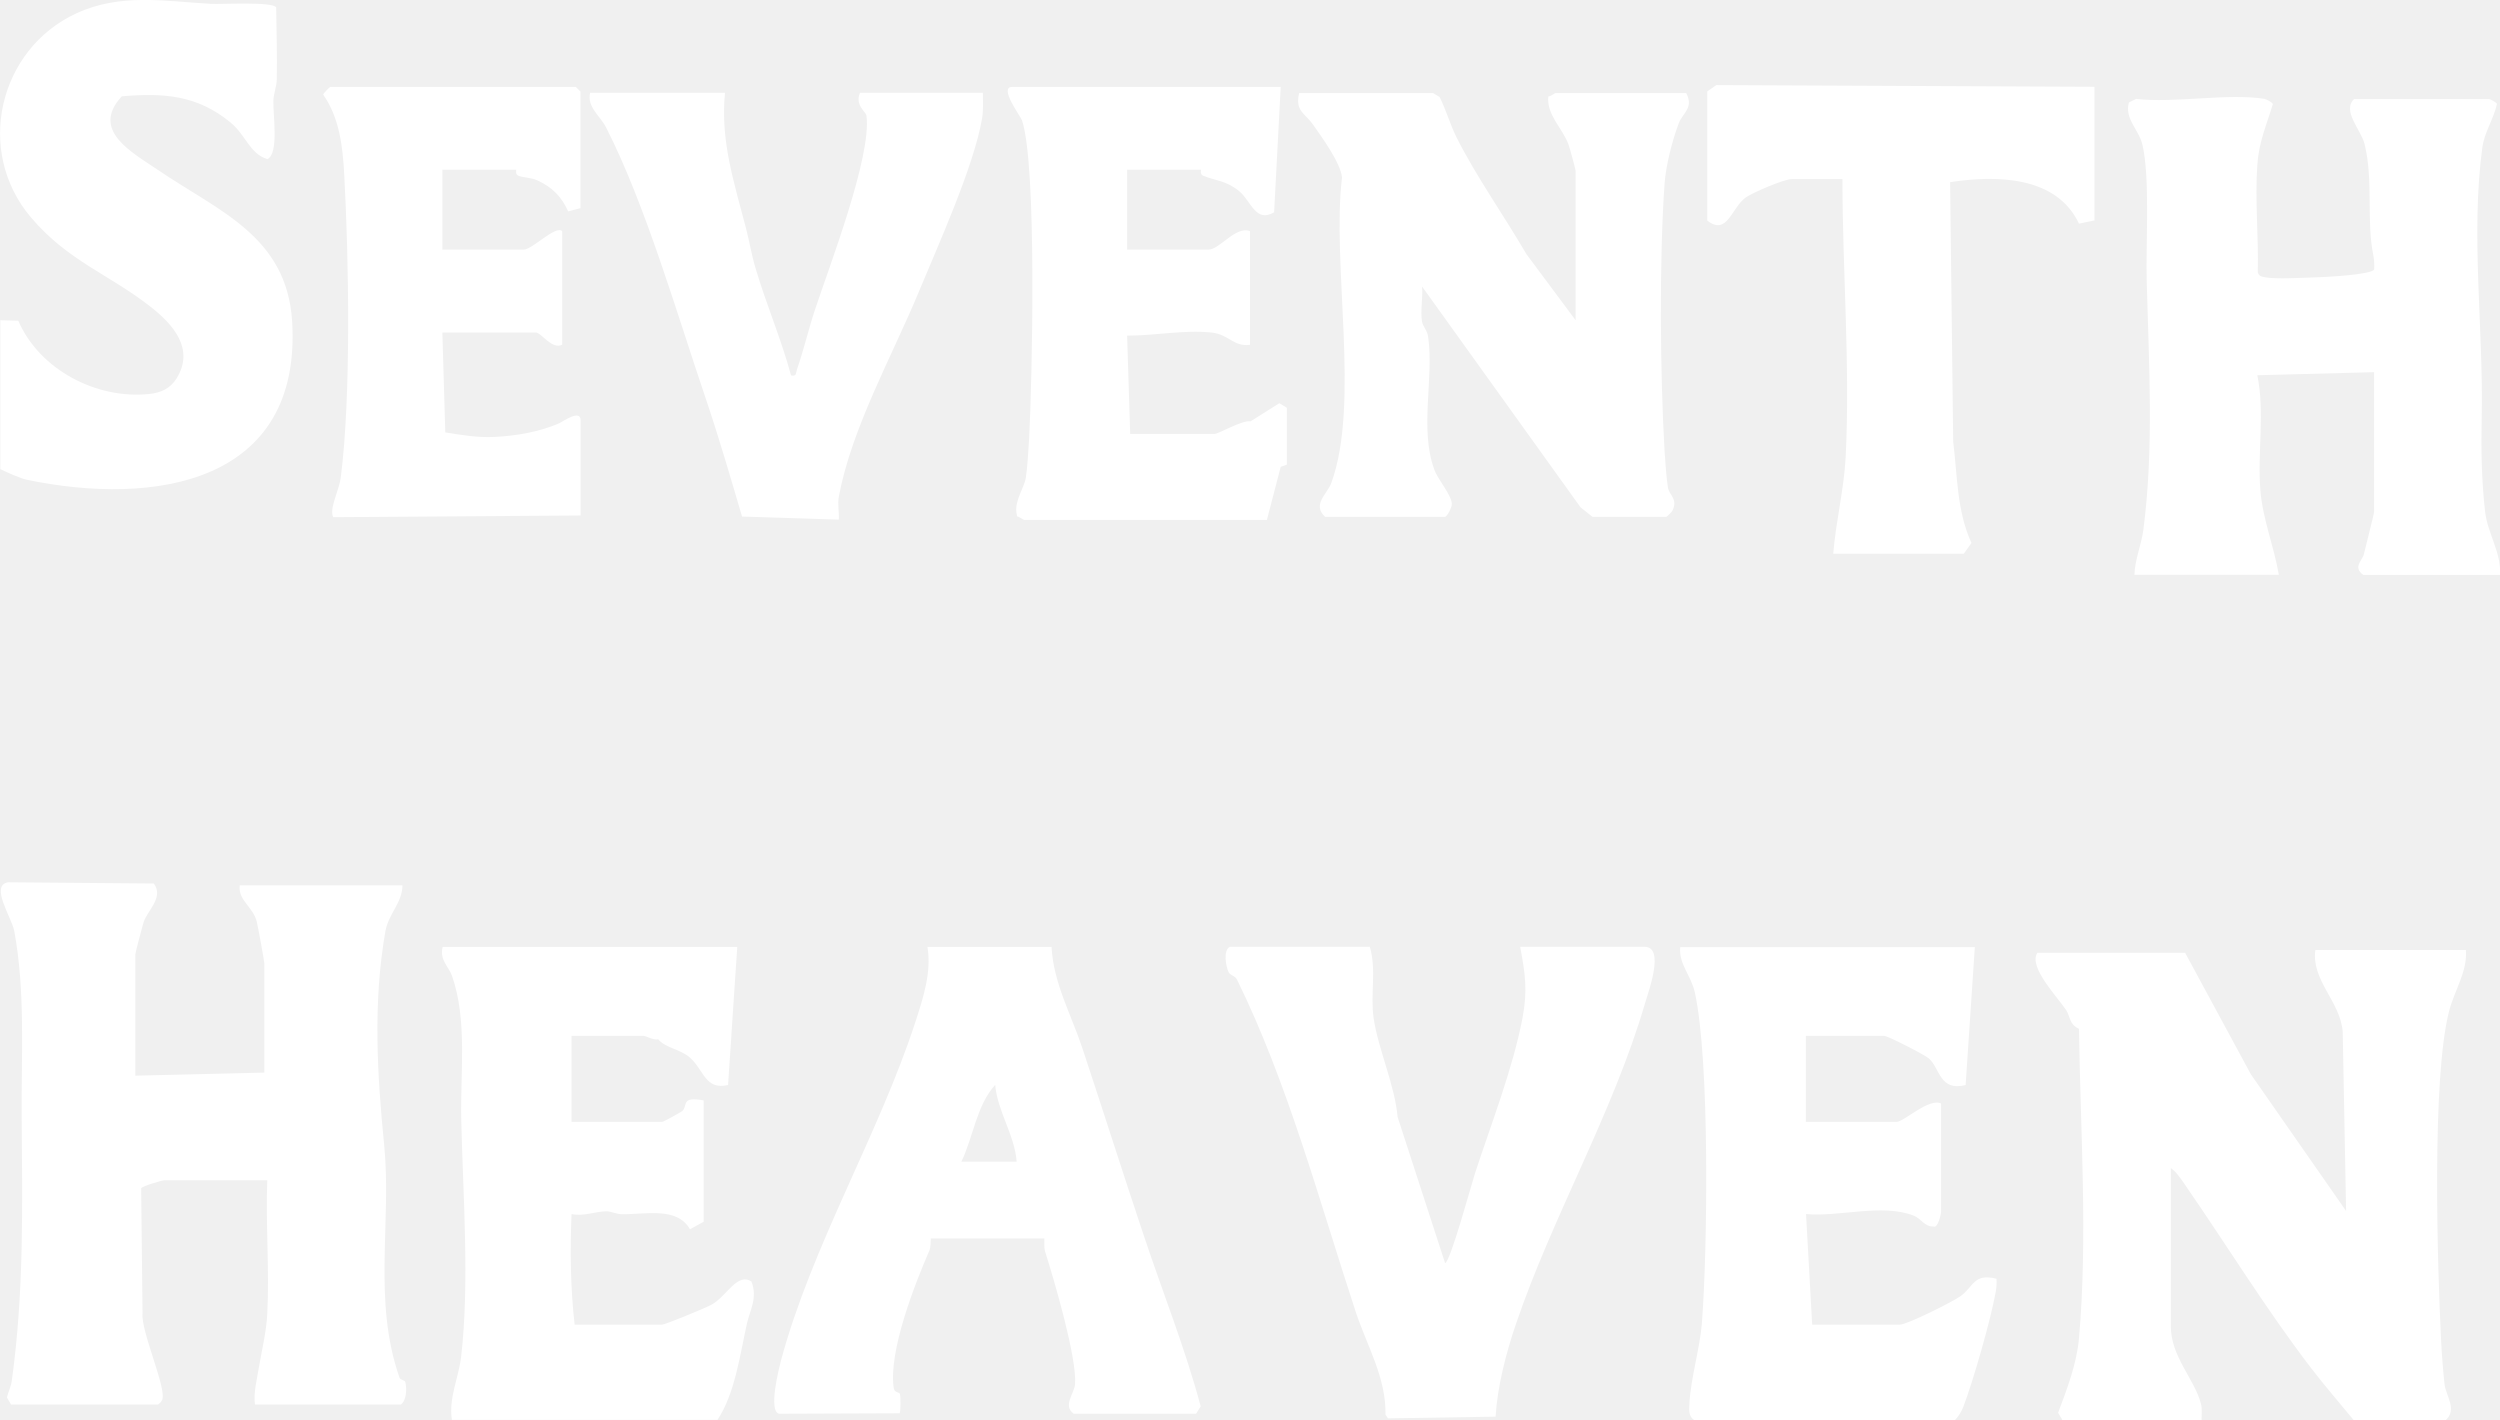
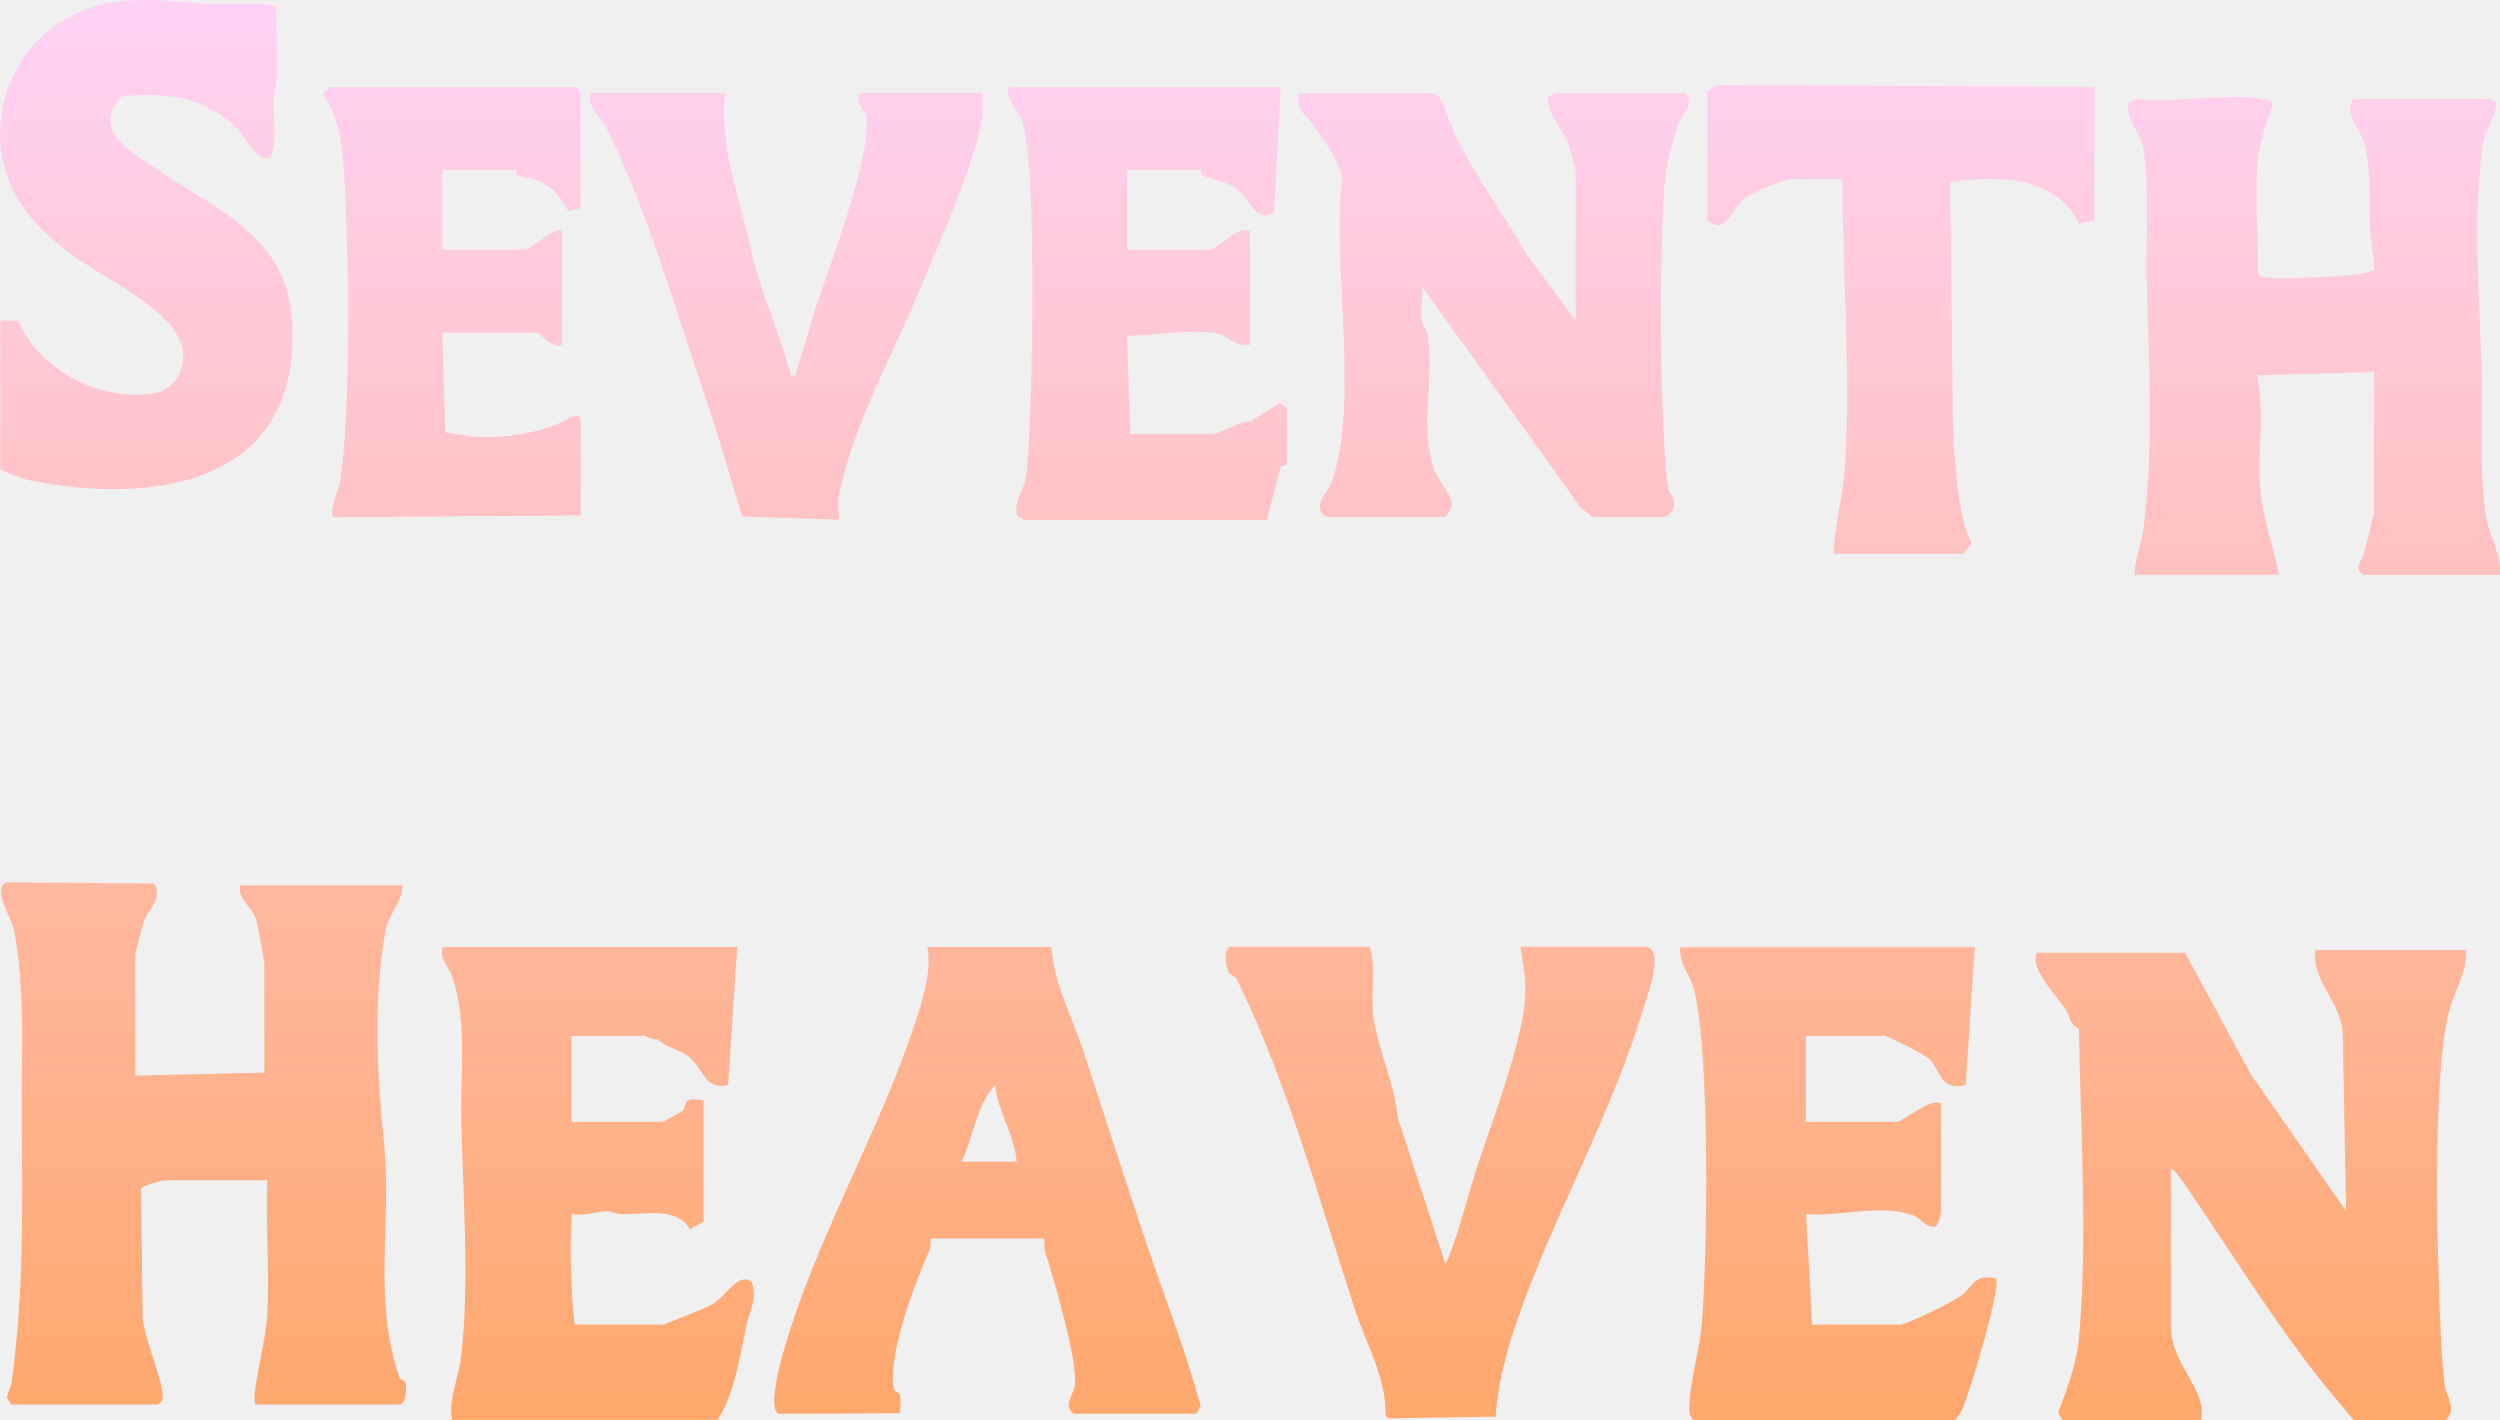
<svg xmlns="http://www.w3.org/2000/svg" id="Layer_2" version="1.1" viewBox="0 0 1627.6 924.3">
  <defs>
    <style>
      .st0 {
-         fill: #fff;
+         fill: url(#linear-gradient);
      }
    </style>
+     <linearGradient id="linear-gradient" x1="813.9" y1="924.5" x2="813.9" y2="0" gradientUnits="userSpaceOnUse">
+       <stop offset="0" stop-color="#ffa86d" />
+       <stop offset="1" stop-color="#ffd2f6" />
+     </linearGradient>
  </defs>
-   <g id="Layer_8_Image">
-     <g>
-       <path class="st0" d="M88.1,700.3l84-2v-71c0-1.4-4.1-23.9-4.9-27.1-2.2-9.7-12.4-14-11.1-23.8h105.9c0,11.3-9,18.3-11.1,29.9-8.1,46-5.4,93-.8,139,5,50.3-7.6,101.3,10,151.6.6,1.7,3.5,1.5,3.8,2.9,1,4.3.8,11.9-2.9,14.6h-95c-1.1-7.3,1.3-16.5,2.6-24.4,1.8-10.9,4.8-22.7,5.4-34.6,1.5-28.6-1.1-58.3,0-87h-67c-1.4,0-14.8,3.9-15.1,5.3l.9,81.3c-1.2,11.5,15.5,48.1,12.9,56.1-.5,1.4-1.6,2.4-2.8,3.3H7.2l-2.7-4.6c.9-3.6,2.7-7.2,3.2-11,8.1-58.8,6.8-114.6,6.4-173.4-.2-40,2.4-80-4.8-119.2-1.6-8.8-16-29.6-4.1-31.8l95,.8c6.6,9.4-4.4,17.5-6.8,25.5-.9,3-5.3,19.6-5.3,20.7v79h0Z" />
-       <path class="st0" d="M1342.6,924.3l-2.7-4.5c5.8-15.5,12.1-31.7,13.6-48.5,5.8-65.5.9-135.7,0-201.5-6.5-3-5.5-7.7-8.3-12.1-5.2-8.1-24.9-28.1-18.8-37.4h96.2l42.8,79.1,62,89-2.2-116.7c-1.6-19.8-20.6-33.6-17.8-53.2h98c1.1,14.1-7.4,26-11,40-11.3,44.2-7.6,165.1-5.1,215,.4,8.1,1.3,19.8,2.2,27.8.9,7.3,8.4,16.5.8,23.2h-60c-9.3-11.3-19-22.5-27.9-34.1-29-37.9-54.6-79.6-82.3-119.7-2.3-3.3-5.4-8-8.8-10.2v103c0,19.8,15.6,34.6,19.6,50.4.9,3.4.4,7.1.4,10.6h-91Z" />
-       <path class="st0" d="M1474.6,64.5c.8.1,5,2.2,5.1,3.3-4.2,14.1-9.1,24.4-10.1,39.7-1.6,22.6.9,46.9.3,69.7.7,2.6,2.4,2.9,4.7,3.3,7.3,1.4,23.6.3,32.1.1,5.9-.1,38-1.7,39-5.3.1-3.1,0-6.2-.6-9.3-4.6-22.1.2-48.8-5.7-72.3-2.3-9.2-14.8-21.5-6.8-29.2h88c.3,0,4.9,2.1,5,3.2-2.1,9.8-8.1,18.2-9.5,28.3-7.7,56.8.8,118.2-.4,175.5-.4,20.6-.2,40.8,2.2,61.6,1.6,14.2,10.7,26.8,9.7,41.2h-89c-7.1-5.1-.5-9.4.4-13.6,1-4.5,6.6-25.9,6.6-27.4v-91l-76,2c5,24,0,50.4,2,74.9,1.5,18.9,8.9,36.5,12,55h-94c.3-10,4.5-19.4,5.8-29.2,7-53.6,3.6-107.8,2.2-161.6-.7-24,2.3-67.4-2.8-89.2-2.4-10.1-11.8-16.8-8.8-27.5l4.7-2.3c25.5,2.9,59.5-3.9,84,0h0Z" />
-       <path class="st0" d="M932.8,60.5l4.4,2.6c4.1,8,6.9,17.9,10.8,25.8,12.8,25.6,30.8,50.9,45.8,76.6l32,43v-97c0-1.3-3.8-15-4.6-17.3-3.9-10.8-14.4-19.3-13.2-31.4,1.6,0,4.1-2.2,4.8-2.2h85c5.1,9.8-2.3,12.7-5,20-4.2,11.3-8.2,27-9.1,38.9-3.5,49.9-2.9,123.9,0,174.1.4,6.6,1.2,17.6,2.2,23.8.8,5.1,6.7,7.3,2.9,15.1-.4.9-3.7,4-4,4h-48l-7.8-6.2-103.2-143.8c.7,7.2-1.2,16,0,22.9.6,3.3,3.4,5.5,4,10,3.8,27-5.7,59.5,3.9,86.1,2.5,7,11,16.2,11.5,22.4.2,2.5-3.2,8.6-4.5,8.6h-78c-8.7-8,1.5-15,4-22,18.9-51.5.2-142.7,7-198.9-.8-9.4-13.3-26.6-19.1-34.8-5-7.1-11.6-8.4-8.8-20.2h87,0Z" />
-       <path class="st0" d="M480,616.4l-6,90c-15.1,3.4-15.5-9.7-25-18-6-5.3-15.8-6.1-20.5-11.8-3.1.8-7.9-2.2-9.4-2.2h-47v56h59c.8,0,12.5-6.5,13-7,4-3.5-1.3-9.8,14-7v79l-8.9,4.9c-8.4-14.8-28.9-9.6-44.2-9.8-3.7,0-7.2-1.9-10.1-1.9-6.9,0-15.1,3.5-22.8,1.8-1,24.1-.7,47.9,2,72h57c1.8,0,29.2-11.2,32.7-13.3,9.5-5.7,16.3-20.7,25.4-14.8,4.2,10.6-1,18.8-2.9,27.3-4.6,20.7-7.8,45.6-19.2,62.8h-172.9c-2.2-14.2,4.4-27.5,6-41,5.6-48.1,1.2-105.5.1-154-.7-30.9,4.1-65-6-94-2.2-6.2-8.3-10.5-6.1-18.9h191.9,0Z" />
-       <path class="st0" d="M1285.7,616.4l-6,90c-16.9,4.3-16.7-10.8-23.8-17.2-2.8-2.5-26.9-14.8-29.2-14.8h-51v56h59c4.8,0,20.9-15.7,29-12v71c0,.5-1.9,10.6-5,9.1-5.8.2-7.9-5.2-12.9-7.1-20.4-8-48.5,1-70-1l4,72h57c4.8,0,34.1-14.7,39.5-18.5,8.8-6.3,8.5-15.1,23.5-11.4.2,2.9,0,5.7-.5,8.5-3.1,17.7-14.6,57.9-21.1,74.9-1.2,3.1-3.1,6.2-5.4,8.6h-169.9c-3.8-2.6-3.2-6.8-3-10.9.8-16,6.8-36,8.1-52,3.7-48.2,5.2-171.2-4.6-215.5-2.4-11.1-10.6-18.4-9.5-29.5h191.9,0Z" />
-       <path class="st0" d="M698.9,920.3c-7.1-5.3.5-12.9,1-19.2,1.3-17.1-13.7-68-19.5-86.3-.8-2.7-.4-5.7-.5-8.5h-73.9c-.2,2.7,0,5.6-1,8-9.6,22.1-26.5,65.3-23.2,89.1.5,3.7,3.7,2.6,4.1,4.2.5,2,.5,11.4-.2,12.5l-78.5.3c-7.1-1.7-.2-29,1.2-34.5,20.3-75.3,63.6-147.1,87.5-220.4,5.1-15.6,10.7-32.7,7.9-49h80.8c1.2,23.5,12.9,44.2,20.1,66,13.4,40.3,26.5,81.8,40,122,12.3,37,26.9,73.3,37,111.1l-3,4.8h-80ZM661.9,756.3c-1.4-17.6-12.4-32.5-14-50-12.1,13.3-14.3,34-22,50h36,0Z" />
-       <path class="st0" d="M.2,208.5l11.7.3c13.8,31.9,50.9,51.3,85.3,47.7,7.6-.8,13.7-3.6,17.8-10.2,11.7-19-1.9-34.8-17-46.6-27-21.2-53.6-29.6-77.8-58.1C-16.6,98.3-.8,32,49.7,8.7,78.5-4.6,107.3.8,137.1,2.5c7.1.4,40.2-1.6,42.7,2.3.2,15.5.7,31.2.4,46.8-.1,4.7-2,9.1-2.2,13.8-.4,8.9,3.8,34.5-3.9,38.2-11.7-3.6-13.8-15.5-24.2-24-21.6-17.7-43.3-19.2-70.6-16.9-20.5,22.1,6.4,36.3,23.3,47.8,39.6,27,84.1,43,87.6,98.8,6.4,105.6-89.8,120.4-172.9,103-4.1-.9-12.9-4.8-17.1-6.9v-97h0Z" />
-       <path class="st0" d="M891.8,616.4c4.5,15,.2,31.2,2.5,46.5,3,20.4,13.7,43.1,15.6,64.3l30.9,95.1c3.2,0,17.4-52,19.5-58.5,10.5-32,24.6-68.1,30.9-101,3.4-17.9,1.8-28.8-1.5-46.4h81c13.3,0,2.6,28.9.4,36.4-21.1,72.2-60.1,138.4-84.3,209.6-6.3,18.5-12,40.6-13.1,59.9l-70.1,1.1-1.6-2.4c.5-23.9-12-44.8-19.3-66.7-23.6-71.7-44.2-149.1-77.4-216.6-1.2-2.5-4.4-2.6-5.5-4.9-1.7-3.7-3.6-14.1.9-16.4h91Z" />
-       <path class="st0" d="M833.8,56.5l-4.3,81.7c-12,7.1-14.9-7.2-22.7-13.7-8.5-7-15.2-6.7-23.5-10.1-2.3-.9-1.2-3.9-1.5-3.9h-48v52h53c7.2,0,17.8-15.7,27-12v74c-10.8,1.4-13.7-6.8-25-8-18.3-1.9-36.8,2.1-55,2l2,64h55c2.4,0,18.1-9.2,23.4-8.2l18.7-11.8,4.9,3v37l-4,1.4-9,34.6h-157.9c-.7,0-3.2-2.1-4.7-2.3l-.5-2.7c-1-7.6,5.1-16.3,6.1-22.1s1.8-19.1,2.2-25.8c2-37.5,5.2-178.7-4.7-207.4-.9-2.5-15.2-21.6-6.4-21.6h174.9,0Z" />
-       <path class="st0" d="M1363.6,56.5v87l-10.1,2.1c-14.7-31.2-54-31.6-83.9-27l2,168.9c2.8,22.4,2.3,45,11.9,66l-5,7h-85c1.7-21.1,7-41.7,8.1-62.9,3-59.6-2.1-121.5-2.1-181h-33c-5,0-25.3,8.7-30,12-9.3,6.7-12,25.2-25,15V59.5l5.9-4.1,246,1.1Z" />
-       <path class="st0" d="M378,135.5l-8.1,2.1c-4.3-9.6-10.4-15.7-19.9-20.1-4.5-2.1-9.2-1.7-12.5-3.1-2.3-.9-1.2-3.9-1.5-3.9h-48v52h53c5.5,0,20.8-16.1,25-12v73.9c-6.5,3.5-13.8-7.9-17-7.9h-61l1.9,65c10,1.7,20.9,3.4,31.1,3,15.1-.6,30.2-3.4,43-8.9,2.2-1,14-9.5,14-2v62l-161,1.1c-3-4.8,3.9-18.1,4.8-25.4,6.9-53.3,5.3-142.9,2.3-197.8-1-18.1-3.1-36.9-13.7-51.9,0-.7,4.3-5,4.6-5h159.9l3,3v76h0Z" />
-       <path class="st0" d="M472,60.5c-3.1,31,5.9,58.2,13.5,87.4,2.5,9.5,3.6,17.5,6.6,27.4,6.9,23.2,16.6,45.7,22.9,69.1,3.8.8,3-1.4,3.9-4,4.4-12.7,7.5-26.1,11.6-38.5,9.4-28.5,37.1-100.1,33.6-126.6-.3-2.6-7.7-6.7-4.2-14.9h80c0,5.5.4,11-.5,16.5-5.2,31.1-28.8,83.1-41.1,112.8-17.1,41.4-43.9,88.9-52.2,133.7-.9,4.7.3,10.1,0,14.9l-63-2c-7.5-25.5-15-51.3-23.5-76.4-18.7-55.1-39.3-126.5-65-176.9-3.9-7.6-12.6-13.4-10.4-22.6h88,0Z" />
-     </g>
-   </g>
+   <path class="st0" d="M88.1,700.3l84-2v-71c0-1.4-4.1-23.9-4.9-27.1-2.2-9.7-12.4-14-11.1-23.8h105.9c0,11.3-9,18.3-11.1,29.9-8.1,46-5.4,93-.8,139,5,50.3-7.6,101.3,10,151.6.6,1.7,3.5,1.5,3.8,2.9,1,4.3.8,11.9-2.9,14.6h-95c-1.1-7.3,1.3-16.5,2.6-24.4,1.8-10.9,4.8-22.7,5.4-34.6,1.5-28.6-1.1-58.3,0-87h-67c-1.4,0-14.8,3.9-15.1,5.3l.9,81.3c-1.2,11.5,15.5,48.1,12.9,56.1-.5,1.4-1.6,2.4-2.8,3.3H7.2l-2.7-4.6c.9-3.6,2.7-7.2,3.2-11,8.1-58.8,6.8-114.6,6.4-173.4-.2-40,2.4-80-4.8-119.2-1.6-8.8-16-29.6-4.1-31.8l95,.8c6.6,9.4-4.4,17.5-6.8,25.5-.9,3-5.3,19.6-5.3,20.7v79h0ZM1342.6,924.3l-2.7-4.5c5.8-15.5,12.1-31.7,13.6-48.5,5.8-65.5.9-135.7,0-201.5-6.5-3-5.5-7.7-8.3-12.1-5.2-8.1-24.9-28.1-18.8-37.4h96.2l42.8,79.1,62,89-2.2-116.7c-1.6-19.8-20.6-33.6-17.8-53.2h98c1.1,14.1-7.4,26-11,40-11.3,44.2-7.6,165.1-5.1,215,.4,8.1,1.3,19.8,2.2,27.8.9,7.3,8.4,16.5.8,23.2h-60c-9.3-11.3-19-22.5-27.9-34.1-29-37.9-54.6-79.6-82.3-119.7-2.3-3.3-5.4-8-8.8-10.2v103c0,19.8,15.6,34.6,19.6,50.4.9,3.4.4,7.1.4,10.6h-91l.3-.2ZM1474.6,64.5c.8,0,5,2.2,5.1,3.3-4.2,14.1-9.1,24.4-10.1,39.7-1.6,22.6.9,46.9.3,69.7.7,2.6,2.4,2.9,4.7,3.3,7.3,1.4,23.6.3,32.1.1,5.9-.1,38-1.7,39-5.3,0-3.1,0-6.2-.6-9.3-4.6-22.1.2-48.8-5.7-72.3-2.3-9.2-14.8-21.5-6.8-29.2h88c.3,0,4.9,2.1,5,3.2-2.1,9.8-8.1,18.2-9.5,28.3-7.7,56.8.8,118.2-.4,175.5-.4,20.6-.2,40.8,2.2,61.6,1.6,14.2,10.7,26.8,9.7,41.2h-89c-7.1-5.1-.5-9.4.4-13.6,1-4.5,6.6-25.9,6.6-27.4v-91l-76,2c5,24,0,50.4,2,74.9,1.5,18.9,8.9,36.5,12,55h-94c.3-10,4.5-19.4,5.8-29.2,7-53.6,3.6-107.8,2.2-161.6-.7-24,2.3-67.4-2.8-89.2-2.4-10.1-11.8-16.8-8.8-27.5l4.7-2.3c25.5,2.9,59.5-3.9,84,0h0ZM932.8,60.5l4.4,2.6c4.1,8,6.9,17.9,10.8,25.8,12.8,25.6,30.8,50.9,45.8,76.6l32,43v-97c0-1.3-3.8-15-4.6-17.3-3.9-10.8-14.4-19.3-13.2-31.4,1.6,0,4.1-2.2,4.8-2.2h85c5.1,9.8-2.3,12.7-5,20-4.2,11.3-8.2,27-9.1,38.9-3.5,49.9-2.9,123.9,0,174.1.4,6.6,1.2,17.6,2.2,23.8.8,5.1,6.7,7.3,2.9,15.1-.4.9-3.7,4-4,4h-48l-7.8-6.2-103.2-143.8c.7,7.2-1.2,16,0,22.9.6,3.3,3.4,5.5,4,10,3.8,27-5.7,59.5,3.9,86.1,2.5,7,11,16.2,11.5,22.4.2,2.5-3.2,8.6-4.5,8.6h-78c-8.7-8,1.5-15,4-22,18.9-51.5.2-142.7,7-198.9-.8-9.4-13.3-26.6-19.1-34.8-5-7.1-11.6-8.4-8.8-20.2h87,0ZM480,616.4l-6,90c-15.1,3.4-15.5-9.7-25-18-6-5.3-15.8-6.1-20.5-11.8-3.1.8-7.9-2.2-9.4-2.2h-47v56h59c.8,0,12.5-6.5,13-7,4-3.5-1.3-9.8,14-7v79l-8.9,4.9c-8.4-14.8-28.9-9.6-44.2-9.8-3.7,0-7.2-1.9-10.1-1.9-6.9,0-15.1,3.5-22.8,1.8-1,24.1-.7,47.9,2,72h57c1.8,0,29.2-11.2,32.7-13.3,9.5-5.7,16.3-20.7,25.4-14.8,4.2,10.6-1,18.8-2.9,27.3-4.6,20.7-7.8,45.6-19.2,62.8h-172.9c-2.2-14.2,4.4-27.5,6-41,5.6-48.1,1.2-105.5.1-154-.7-30.9,4.1-65-6-94-2.2-6.2-8.3-10.5-6.1-18.9h191.9-.1ZM1285.7,616.4l-6,90c-16.9,4.3-16.7-10.8-23.8-17.2-2.8-2.5-26.9-14.8-29.2-14.8h-51v56h59c4.8,0,20.9-15.7,29-12v71c0,.5-1.9,10.6-5,9.1-5.8.2-7.9-5.2-12.9-7.1-20.4-8-48.5,1-70-1l4,72h57c4.8,0,34.1-14.7,39.5-18.5,8.8-6.3,8.5-15.1,23.5-11.4.2,2.9,0,5.7-.5,8.5-3.1,17.7-14.6,57.9-21.1,74.9-1.2,3.1-3.1,6.2-5.4,8.6h-169.9c-3.8-2.6-3.2-6.8-3-10.9.8-16,6.8-36,8.1-52,3.7-48.2,5.2-171.2-4.6-215.5-2.4-11.1-10.6-18.4-9.5-29.5h191.9v-.2ZM698.9,920.3c-7.1-5.3.5-12.9,1-19.2,1.3-17.1-13.7-68-19.5-86.3-.8-2.7-.4-5.7-.5-8.5h-73.9c-.2,2.7,0,5.6-1,8-9.6,22.1-26.5,65.3-23.2,89.1.5,3.7,3.7,2.6,4.1,4.2.5,2,.5,11.4-.2,12.5l-78.5.3c-7.1-1.7-.2-29,1.2-34.5,20.3-75.3,63.6-147.1,87.5-220.4,5.1-15.6,10.7-32.7,7.9-49h80.8c1.2,23.5,12.9,44.2,20.1,66,13.4,40.3,26.5,81.8,40,122,12.3,37,26.9,73.3,37,111.1l-3,4.8h-80,.2ZM661.9,756.3c-1.4-17.6-12.4-32.5-14-50-12.1,13.3-14.3,34-22,50h36ZM.2,208.5l11.7.3c13.8,31.9,50.9,51.3,85.3,47.7,7.6-.8,13.7-3.6,17.8-10.2,11.7-19-1.9-34.8-17-46.6-27-21.2-53.6-29.6-77.8-58.1C-16.6,98.3-.8,32,49.7,8.7,78.5-4.6,107.3.8,137.1,2.5c7.1.4,40.2-1.6,42.7,2.3.2,15.5.7,31.2.4,46.8-.1,4.7-2,9.1-2.2,13.8-.4,8.9,3.8,34.5-3.9,38.2-11.7-3.6-13.8-15.5-24.2-24-21.6-17.7-43.3-19.2-70.6-16.9-20.5,22.1,6.4,36.3,23.3,47.8,39.6,27,84.1,43,87.6,98.8,6.4,105.6-89.8,120.4-172.9,103-4.1-.9-12.9-4.8-17.1-6.9v-97h0ZM891.8,616.4c4.5,15,.2,31.2,2.5,46.5,3,20.4,13.7,43.1,15.6,64.3l30.9,95.1c3.2,0,17.4-52,19.5-58.5,10.5-32,24.6-68.1,30.9-101,3.4-17.9,1.8-28.8-1.5-46.4h81c13.3,0,2.6,28.9.4,36.4-21.1,72.2-60.1,138.4-84.3,209.6-6.3,18.5-12,40.6-13.1,59.9l-70.1,1.1-1.6-2.4c.5-23.9-12-44.8-19.3-66.7-23.6-71.7-44.2-149.1-77.4-216.6-1.2-2.5-4.4-2.6-5.5-4.9-1.7-3.7-3.6-14.1.9-16.4h91.1ZM833.8,56.5l-4.3,81.7c-12,7.1-14.9-7.2-22.7-13.7-8.5-7-15.2-6.7-23.5-10.1-2.3-.9-1.2-3.9-1.5-3.9h-48v52h53c7.2,0,17.8-15.7,27-12v74c-10.8,1.4-13.7-6.8-25-8-18.3-1.9-36.8,2.1-55,2l2,64h55c2.4,0,18.1-9.2,23.4-8.2l18.7-11.8,4.9,3v37l-4,1.4-9,34.6h-157.9c-.7,0-3.2-2.1-4.7-2.3l-.5-2.7c-1-7.6,5.1-16.3,6.1-22.1s1.8-19.1,2.2-25.8c2-37.5,5.2-178.7-4.7-207.4-.9-2.5-15.2-21.6-6.4-21.6h174.9ZM1363.6,56.5v87l-10.1,2.1c-14.7-31.2-54-31.6-83.9-27l2,168.9c2.8,22.4,2.3,45,11.9,66l-5,7h-85c1.7-21.1,7-41.7,8.1-62.9,3-59.6-2.1-121.5-2.1-181h-33c-5,0-25.3,8.7-30,12-9.3,6.7-12,25.2-25,15V59.5l5.9-4.1,246,1.1h.2ZM378,135.5l-8.1,2.1c-4.3-9.6-10.4-15.7-19.9-20.1-4.5-2.1-9.2-1.7-12.5-3.1-2.3-.9-1.2-3.9-1.5-3.9h-48v52h53c5.5,0,20.8-16.1,25-12v73.9c-6.5,3.5-13.8-7.9-17-7.9h-61l1.9,65c10,1.7,20.9,3.4,31.1,3,15.1-.6,30.2-3.4,43-8.9,2.2-1,14-9.5,14-2v62l-161,1.1c-3-4.8,3.9-18.1,4.8-25.4,6.9-53.3,5.3-142.9,2.3-197.8-1-18.1-3.1-36.9-13.7-51.9,0-.7,4.3-5,4.6-5h159.9l3,3v76h0ZM472,60.5c-3.1,31,5.9,58.2,13.5,87.4,2.5,9.5,3.6,17.5,6.6,27.4,6.9,23.2,16.6,45.7,22.9,69.1,3.8.8,3-1.4,3.9-4,4.4-12.7,7.5-26.1,11.6-38.5,9.4-28.5,37.1-100.1,33.6-126.6-.3-2.6-7.7-6.7-4.2-14.9h80c0,5.5.4,11-.5,16.5-5.2,31.1-28.8,83.1-41.1,112.8-17.1,41.4-43.9,88.9-52.2,133.7-.9,4.7.3,10.1,0,14.9l-63-2c-7.5-25.5-15-51.3-23.5-76.4-18.7-55.1-39.3-126.5-65-176.9-3.9-7.6-12.6-13.4-10.4-22.6h88-.2Z" />
</svg>
